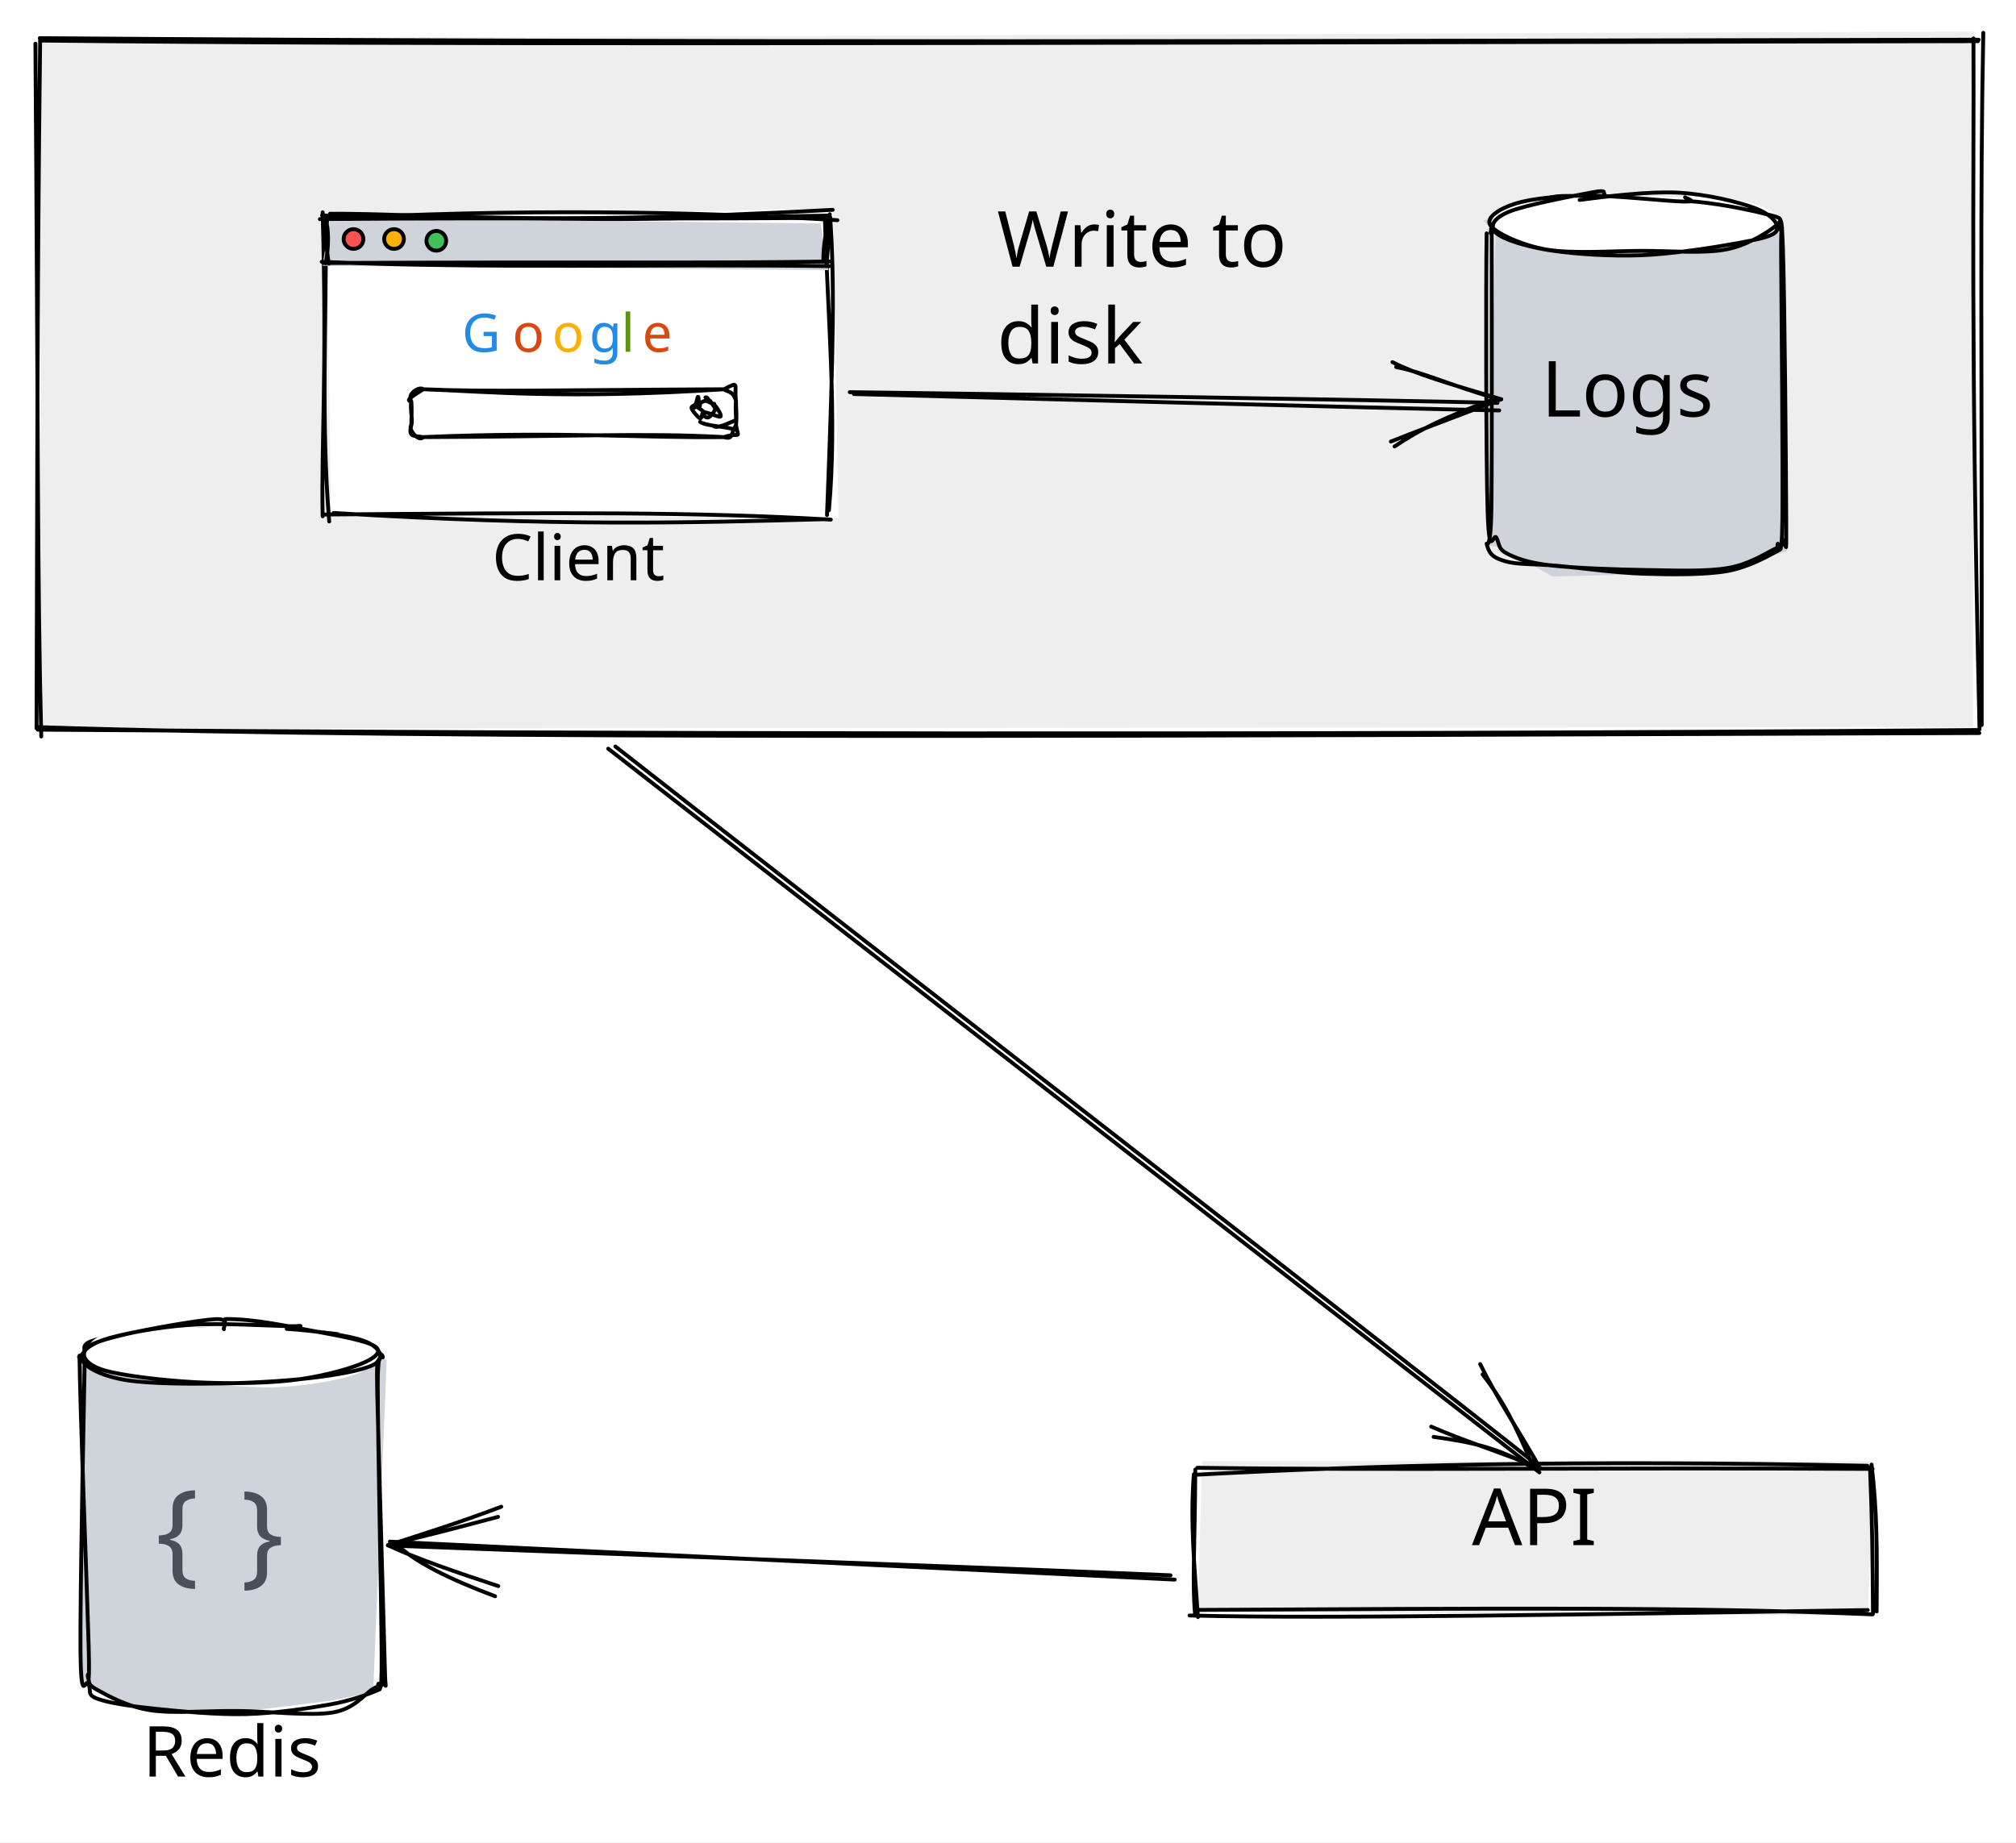
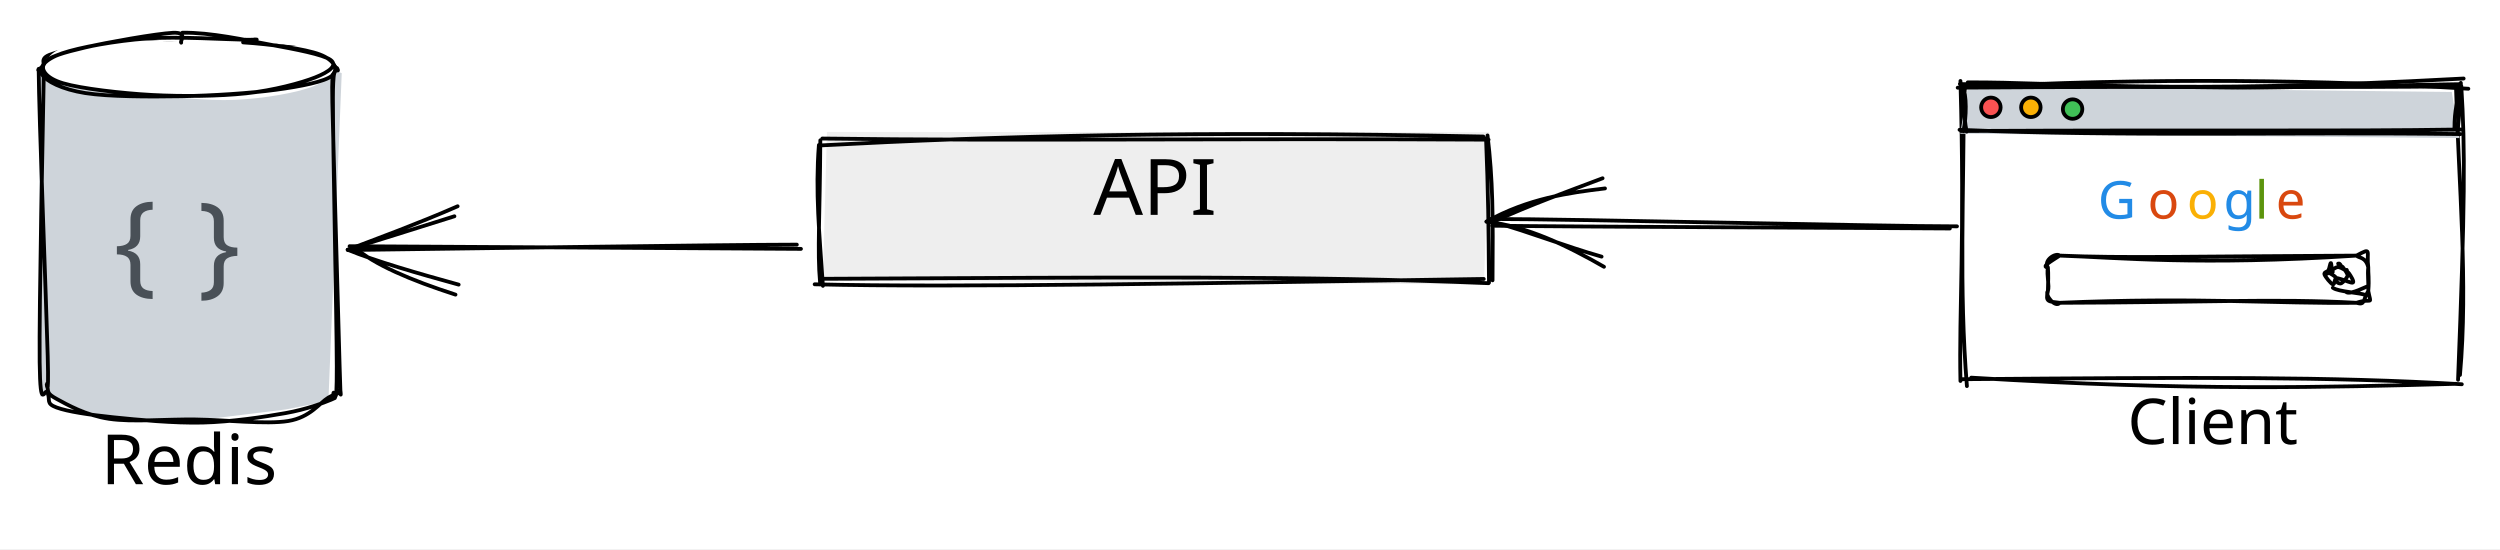
- <svg xmlns="http://www.w3.org/2000/svg" version="1.1" viewBox="0 0 520.839 476.086" width="520.839" height="476.086">
+ <svg xmlns="http://www.w3.org/2000/svg" version="1.1" viewBox="0 0 654.63 143.789" width="654.63" height="143.789">
  <defs>
    <style>
      @font-face {
        font-family: "Virgil";
        src: url("https://excalidraw.com/Virgil.woff2");
      }
      @font-face {
        font-family: "Cascadia";
        src: url("https://excalidraw.com/Cascadia.woff2");
      }
    </style>
  </defs>
-   <rect x="0" y="0" width="520.839" height="476.086" fill="#ffffff" />
-   <g stroke-linecap="round" transform="translate(10 10) rotate(0 250.4196 89.33699)">
-     <path d="M0.42 0.02 L500.07 -1.87 L499.72 177.87 L0.29 178.3" stroke="none" stroke-width="0" fill="#eeeeee" />
-     <path d="M0.35 0.48 C104.47 1.61, 209.28 1.17, 501.01 0.64 M0.26 -0.14 C166.67 1.1, 334 0.59, 501.18 0.26 M502.39 -1.52 C501.52 42.37, 502.05 81.29, 501.98 177.34 M499.85 -0.07 C500.03 38.51, 499.06 76.14, 501.42 178.46 M501.37 179.43 C300.48 180.08, 101.91 181.26, -0.12 177.9 M500.91 178.65 C320.16 180.02, 139.83 179.61, -0.26 178.55 M0.66 180.31 C-0.38 140.33, -0.14 97.89, -0.85 1.28 M-0.56 178.2 C-0.35 125.77, -0.48 70.17, 0.37 0.63" stroke="#000000" stroke-width="1" fill="none" />
-   </g>
+   <rect x="0" y="0" width="654.63" height="143.789" fill="#ffffff" />
  <g stroke-linecap="round">
-     <g transform="translate(21.70132 351.0682) rotate(0 38.32608 41.97115)" fill-rule="evenodd">
+     <g transform="translate(11.28366 18.77093) rotate(0 38.32608 41.97115)" fill-rule="evenodd">
      <path d="M-1.12 -0.19 L-0.7 85.12 L0.7 84.75 L17.39 91.22 L40.43 91.29 L63.57 88.44 L74.71 86.21 L78.2 0.4 L67.43 -4.01 L37.51 -5.98 L10.23 -3.67 L1.58 -3.45 L-0.89 -0.48" stroke="none" stroke-width="0" fill="#ced4da" fill-rule="evenodd" />
      <path d="M0.19 0.2 C-0.03 12.9, -1.06 62.09, -0.9 76.08 C-0.73 90.06, 0.46 82.13, 1.2 84.11 C1.94 86.08, 0.66 86.87, 3.53 87.93 C6.4 89, 12.05 89.84, 18.42 90.5 C24.79 91.16, 34.26 92.06, 41.76 91.88 C49.27 91.7, 57.82 90.41, 63.44 89.41 C69.06 88.41, 73.37 86.74, 75.47 85.87 C77.56 85.01, 75.77 85.68, 76.01 84.23 C76.25 82.77, 76.92 90.07, 76.9 77.17 C76.88 64.28, 75.88 19.81, 75.89 6.84 C75.9 -6.12, 77.89 1.26, 76.97 -0.61 C76.04 -2.48, 73 -3.35, 70.32 -4.39 C67.63 -5.42, 66.46 -6.36, 60.87 -6.81 C55.28 -7.26, 43.9 -7.25, 36.77 -7.1 C29.64 -6.95, 23.71 -6.76, 18.09 -5.92 C12.47 -5.08, 6.26 -2.97, 3.04 -2.09 C-0.17 -1.2, -0.72 -1, -1.2 -0.59 C-1.68 -0.19, 0 0.35, 0.18 0.33 M-1.16 -0.74 C-1.08 11.65, 0.84 60.67, 1.21 74.46 C1.58 88.25, 0.67 80.13, 1.06 82 C1.44 83.87, 0.83 84.19, 3.54 85.68 C6.25 87.16, 11.24 90, 17.31 90.9 C23.37 91.8, 32.1 90.97, 39.91 91.07 C47.72 91.16, 58.4 92.42, 64.19 91.47 C69.98 90.52, 72.42 86.71, 74.66 85.37 C76.9 84.04, 77.12 84.81, 77.62 83.46 C78.12 82.11, 77.96 89.81, 77.65 77.25 C77.33 64.69, 76.04 21.19, 75.74 8.11 C75.45 -4.96, 76.83 1.06, 75.87 -1.19 C74.91 -3.45, 72.6 -4.39, 69.97 -5.42 C67.34 -6.45, 65.62 -7.06, 60.09 -7.36 C54.57 -7.66, 43.67 -7.15, 36.83 -7.23 C29.98 -7.31, 24.89 -8.31, 19.03 -7.84 C13.17 -7.37, 4.73 -5.62, 1.66 -4.4 C-1.42 -3.18, 1.02 -1.37, 0.56 -0.51 C0.1 0.35, -1.06 0.55, -1.11 0.76" stroke="#000000" stroke-width="1" fill="none" />
    </g>
  </g>
-   <g stroke-linecap="round" transform="translate(21.20765 342.2973) rotate(0 38.25211 7.736202)">
+   <g stroke-linecap="round" transform="translate(10.78999 10) rotate(0 38.25211 7.736202)">
    <path d="M55.29 0.78 C62.29 1.26, 70.15 2.97, 73.25 4.58 C76.35 6.2, 76.44 8.78, 73.89 10.49 C71.34 12.21, 64.79 14.18, 57.93 14.87 C51.07 15.56, 40.88 15.05, 32.74 14.65 C24.6 14.25, 14.41 13.56, 9.11 12.48 C3.8 11.4, 1.03 9.86, 0.9 8.18 C0.76 6.51, 3.29 3.64, 8.29 2.42 C13.3 1.19, 22 0.91, 30.92 0.84 C39.84 0.78, 55.83 1.82, 61.81 2.02 C67.78 2.22, 67.05 1.84, 66.77 2.02 M39.13 -0.15 C47.06 -0.31, 57.66 -0.29, 63.88 0.63 C70.09 1.56, 75.16 3.45, 76.45 5.42 C77.74 7.39, 75.9 10.67, 71.61 12.46 C67.33 14.25, 58.4 15.8, 50.73 16.15 C43.07 16.49, 33.16 15.22, 25.61 14.55 C18.07 13.88, 9.39 13.69, 5.46 12.11 C1.52 10.52, 0.67 6.96, 1.98 5.02 C3.29 3.09, 7.51 1.17, 13.32 0.48 C19.13 -0.2, 32.61 0.94, 36.84 0.91 C41.07 0.87, 38.62 0.13, 38.71 0.25" stroke="none" stroke-width="0" fill="#fff" />
    <path d="M52.87 1.1 C60.16 1.57, 69.05 2.79, 72.92 4.25 C76.8 5.7, 78.06 8.3, 76.14 9.84 C74.22 11.38, 68 12.62, 61.41 13.51 C54.81 14.41, 44.86 15.06, 36.55 15.2 C28.24 15.35, 17.59 15.32, 11.54 14.37 C5.48 13.42, 1.25 11.25, 0.24 9.51 C-0.78 7.78, 0.89 5.54, 5.46 3.97 C10.02 2.4, 19.57 0.67, 27.61 0.08 C35.66 -0.51, 49.06 0.35, 53.71 0.41 C58.36 0.48, 55.7 0.16, 55.51 0.45 M36.96 -1.43 C44.38 -1.55, 53.55 0.51, 60.02 1.7 C66.49 2.89, 73.82 4.26, 75.77 5.69 C77.72 7.12, 75.41 8.82, 71.73 10.28 C68.05 11.74, 60.82 13.67, 53.7 14.43 C46.58 15.2, 37.01 15.3, 29.02 14.87 C21.02 14.43, 10.45 13.2, 5.74 11.81 C1.03 10.42, -0.21 8.07, 0.76 6.5 C1.72 4.94, 5.91 3.74, 11.53 2.42 C17.14 1.1, 30.27 -1.2, 34.45 -1.41 C38.64 -1.61, 36.23 0.8, 36.65 1.18" stroke="#000000" stroke-width="1" fill="none" />
  </g>
-   <g transform="translate(40.21023 376.9842) rotate(0 8.5 18)">
+   <g transform="translate(29.79257 44.68696) rotate(0 8.5 18)">
    <text x="0" y="29" font-family="Cascadia, Segoe UI Emoji" font-size="29.219px" fill="#495057" text-anchor="start" style="white-space: pre;" direction="ltr">{</text>
  </g>
-   <g transform="translate(62.22111 377.4609) rotate(0 8.4726 17.97218)">
+   <g transform="translate(51.80344 45.16367) rotate(0 8.4726 17.97218)">
    <text x="0" y="28.944" font-family="Cascadia, Segoe UI Emoji" font-size="29.385px" fill="#495057" text-anchor="start" style="white-space: pre;" direction="ltr">}</text>
  </g>
-   <g transform="translate(36.42489 443.0863) rotate(0 23.5 11.5)">
+   <g transform="translate(26.00722 110.789) rotate(0 23.5 11.5)">
    <text x="23.5" y="16" font-family="Virgil, Segoe UI Emoji" font-size="18.164px" fill="#000000" text-anchor="middle" style="white-space: pre;" direction="ltr">Redis</text>
  </g>
-   <g stroke-linecap="round" transform="translate(308.6366 379.4336) rotate(0 87.80276 18.43552)">
+   <g stroke-linecap="round" transform="translate(214.6326 36.41485) rotate(0 87.80276 18.43552)">
    <path d="M1.9 -1.87 L175.31 -1.8 L173.94 38.08 L0.83 37" stroke="none" stroke-width="0" fill="#eeeeee" />
    <path d="M-0.09 1.68 C46.69 -0.82, 97.34 -2.23, 173.78 -0.66 M0.69 -0.14 C51.49 0.54, 102.37 -0.22, 175.15 0.15 M174.49 -0.19 C175.07 13.77, 175.15 23.04, 175.26 37.61 M174.88 -0.95 C176.27 10.66, 176.34 20.01, 176.19 36.99 M173.89 36.63 C104.94 37.7, 34.52 38.94, -1.31 38.03 M175.16 37.74 C127.67 35.75, 78.84 36.21, 0.67 36.59 M0.85 38.44 C-0.07 24.96, -1.16 13.68, -0.2 1.55 M0.1 37.46 C-0.64 29.41, 0.06 20.11, 0.17 0.32" stroke="#000000" stroke-width="1" fill="none" />
  </g>
-   <g transform="translate(376.9394 381.2859) rotate(0 19.5 13)">
+   <g transform="translate(282.9354 38.26721) rotate(0 19.5 13)">
    <text x="19.5" y="18" font-family="Virgil, Segoe UI Emoji" font-size="20.426px" fill="#000000" text-anchor="middle" style="white-space: pre;" direction="ltr">API</text>
  </g>
-   <g stroke-linecap="round">
-     <g transform="translate(385.1069 58.97812) rotate(0 37.61125 40.54868)" fill-rule="evenodd">
-       <path d="M1.26 1.48 L-0.83 82.08 L2.31 82.34 L16.03 90.01 L37.98 89.42 L61.38 87.55 L76.56 83.5 L75.12 0.7 L64.49 -6.39 L35.06 -6.9 L10 -3.29 L3.76 -3.89 L-1.84 -1.97" stroke="none" stroke-width="0" fill="#ced4da" fill-rule="evenodd" />
-       <path d="M0.28 -0.85 C0.26 11.35, 0.39 58.38, 0.2 72.2 C0.01 86.03, -1.51 79.77, -0.88 82.08 C-0.26 84.4, 0.97 85.25, 3.95 86.1 C6.94 86.96, 11.14 86.69, 17.05 87.22 C22.97 87.74, 32.12 89.04, 39.43 89.28 C46.74 89.51, 55.16 89.59, 60.92 88.62 C66.69 87.65, 71.83 84.6, 74.03 83.45 C76.23 82.3, 73.9 83.06, 74.12 81.7 C74.35 80.34, 75.23 87.75, 75.38 75.3 C75.54 62.86, 75.14 19.56, 75.05 7.04 C74.96 -5.48, 75.79 2.17, 74.82 0.18 C73.85 -1.8, 71.96 -3.79, 69.24 -4.9 C66.52 -6, 63.78 -6.13, 58.49 -6.44 C53.19 -6.75, 44.13 -6.82, 37.49 -6.75 C30.84 -6.68, 24.15 -6.74, 18.59 -6.03 C13.03 -5.33, 7.08 -3.64, 4.15 -2.53 C1.21 -1.42, 1.51 0.22, 0.98 0.63 C0.46 1.04, 1.3 0.15, 0.98 -0.06 M-1.03 1.32 C-1.24 13.72, -1.2 60.11, -0.77 73.23 C-0.34 86.35, 0.71 78.24, 1.54 80.05 C2.38 81.85, 1.93 82.89, 4.25 84.07 C6.57 85.25, 9.41 86.41, 15.46 87.12 C21.52 87.83, 32.95 88.22, 40.57 88.33 C48.19 88.45, 55.72 88.74, 61.21 87.82 C66.69 86.91, 71.06 84.02, 73.49 82.84 C75.92 81.66, 75.3 81.97, 75.78 80.74 C76.26 79.5, 76.41 88.08, 76.37 75.43 C76.32 62.78, 75.96 17.41, 75.5 4.84 C75.05 -7.73, 74.67 1.25, 73.63 0.01 C72.6 -1.23, 71.41 -1.44, 69.3 -2.59 C67.18 -3.74, 66.7 -6.18, 60.95 -6.88 C55.19 -7.58, 42.19 -6.6, 34.77 -6.8 C27.34 -7.01, 21.62 -8.99, 16.39 -8.11 C11.16 -7.22, 6.08 -3.04, 3.38 -1.47 C0.69 0.11, 0.78 1.08, 0.24 1.36 C-0.31 1.63, 0.3 0.24, 0.11 0.16" stroke="#000000" stroke-width="1" fill="none" />
-     </g>
-   </g>
-   <g stroke-linecap="round" transform="translate(385.3728 50.22516) rotate(0 37.26504 7.536574)">
-     <path d="M45.15 -0.22 C52.48 -0.31, 60.76 0.71, 65.62 1.89 C70.49 3.06, 74.34 4.94, 74.34 6.81 C74.33 8.69, 70.81 11.84, 65.58 13.13 C60.36 14.42, 50.8 14.38, 42.97 14.56 C35.15 14.74, 25.36 15.08, 18.62 14.22 C11.88 13.35, 5.24 11, 2.53 9.38 C-0.18 7.75, -0.6 5.96, 2.38 4.46 C5.36 2.96, 12.96 1, 20.39 0.37 C27.81 -0.27, 42.33 0.71, 46.94 0.67 C51.55 0.63, 48.29 -0.04, 48.06 0.14 M27.89 0.25 C34.81 -0.1, 43.98 1.38, 51.14 2.07 C58.31 2.76, 67.33 3.15, 70.9 4.41 C74.47 5.67, 74.51 8.12, 72.55 9.65 C70.6 11.17, 65.51 12.78, 59.16 13.56 C52.81 14.34, 42.55 14.26, 34.46 14.33 C26.38 14.39, 16.33 14.93, 10.63 13.95 C4.94 12.96, 0.86 10.29, 0.28 8.44 C-0.31 6.59, 2.7 4.23, 7.13 2.84 C11.56 1.46, 23.4 0.55, 26.86 0.15 C30.33 -0.25, 27.82 0.5, 27.95 0.44" stroke="none" stroke-width="0" fill="#fff" />
-     <path d="M22.73 1.44 C29.61 0.54, 40.36 -0.81, 47.92 -0.45 C55.47 -0.09, 63.76 1.95, 68.05 3.57 C72.35 5.2, 74.45 7.8, 73.69 9.31 C72.93 10.82, 69.31 11.55, 63.48 12.62 C57.66 13.68, 46.8 15.41, 38.76 15.73 C30.71 16.04, 21.49 15.44, 15.23 14.48 C8.97 13.53, 2.99 11.65, 1.18 9.99 C-0.62 8.33, 0.28 6.27, 4.4 4.52 C8.51 2.77, 21.75 0.27, 25.87 -0.5 C29.99 -1.27, 28.72 -0.49, 29.12 -0.09 M50.3 1.7 C57.63 2.13, 66.19 3.93, 70.14 4.91 C74.08 5.9, 75.53 6.07, 73.97 7.62 C72.41 9.16, 66.64 13.03, 60.79 14.19 C54.94 15.36, 46.61 14.59, 38.86 14.6 C31.11 14.62, 20.83 15.39, 14.3 14.29 C7.77 13.19, 1.04 10, -0.32 8.01 C-1.68 6.03, 2.04 3.66, 6.15 2.38 C10.25 1.1, 17.08 0.4, 24.31 0.31 C31.54 0.23, 45.25 1.79, 49.53 1.86 C53.8 1.93, 49.93 1.01, 49.96 0.75" stroke="#000000" stroke-width="1" fill="none" />
-   </g>
-   <g transform="translate(398.1973 89.6346) rotate(0 22.5 12.5)">
-     <text x="0" y="18" font-family="Virgil, Segoe UI Emoji" font-size="20px" fill="#000000" text-anchor="start" style="white-space: pre;" direction="ltr">Logs</text>
-   </g>
-   <g stroke-linecap="round" transform="translate(84.19871 55.74058) rotate(0 65.22092 39.03399)">
+   <g stroke-linecap="round" transform="translate(514.1879 22.07863) rotate(0 65.22092 39.03399)">
    <path d="M0.14 0.95 L130.99 -1.95 L132.42 78.12 L1.33 76.99" stroke="none" stroke-width="0" fill="#ffffff" />
    <path d="M-1.56 0.89 C48.75 -1.94, 96.88 -1.07, 132.15 1.16 M-0.99 -0.11 C29.92 2.18, 57.3 1.18, 130.12 -0.04 M128.92 0.66 C129.61 26.23, 132.13 52, 129.96 76.11 M130.3 0.41 C131.35 16.82, 131.25 31.85, 129.46 77.37 M128.96 78.42 C95 79.34, 59.64 80.36, 1.98 76.81 M130.44 78.54 C95.79 76.51, 62.56 76.72, -0.83 77.22 M-0.84 77.68 C-1.24 59.58, 0.33 40.48, -0.84 -0.88 M0.85 79.02 C-1.24 53.32, 0.06 29.35, 0.04 0.31" stroke="#000000" stroke-width="1" fill="none" />
  </g>
-   <g transform="translate(126.4196 134.9415) rotate(0 23 10.5)">
+   <g transform="translate(556.4089 101.2795) rotate(0 23 10.5)">
    <text x="23" y="15" font-family="Virgil, Segoe UI Emoji" font-size="16.58px" fill="#000000" text-anchor="middle" style="white-space: pre;" direction="ltr">Client</text>
  </g>
-   <g stroke-linecap="round" transform="translate(84.38029 55.76279) rotate(0 64.79048 6.358747)">
+   <g stroke-linecap="round" transform="translate(514.3695 22.10084) rotate(0 64.79048 6.358747)">
    <path d="M0.95 0.55 L127.63 1.98 L129.64 14.05 L-1.08 12.91" stroke="none" stroke-width="0" fill="#ced4da" />
    <path d="M0.89 -0.53 C25.32 -0.66, 53 2.72, 130.74 -1.54 M-0.11 0.84 C51.53 0.43, 101.07 0.96, 129.54 0.46 M130 -0.4 C129.1 4.69, 128.33 6.66, 128.34 11.52 M129.84 0.24 C130.09 4.86, 129.42 8.75, 129.14 12.55 M129.93 13.01 C85.27 12.41, 41.29 13.73, -1.26 11.89 M130.05 11.81 C96.98 12.32, 65.02 11.88, -0.85 12.2 M-0.24 12.26 C0.52 8.6, 0.73 2.86, -0.56 0.16 M0.61 12.37 C-0.32 8.24, -0.05 2.83, 0.2 0.04" stroke="#000000" stroke-width="1" fill="none" />
  </g>
-   <g stroke-linecap="round" transform="translate(88.77652 59.21456) rotate(0 2.551003 2.551003)">
+   <g stroke-linecap="round" transform="translate(518.7658 25.55261) rotate(0 2.551003 2.551003)">
    <path d="M5.1 2.55 C5.1 2.7, 5.09 2.85, 5.06 2.99 C5.04 3.14, 5 3.28, 4.95 3.42 C4.9 3.56, 4.83 3.7, 4.76 3.83 C4.69 3.95, 4.6 4.08, 4.51 4.19 C4.41 4.3, 4.3 4.41, 4.19 4.51 C4.08 4.6, 3.95 4.69, 3.83 4.76 C3.7 4.83, 3.56 4.9, 3.42 4.95 C3.28 5, 3.14 5.04, 2.99 5.06 C2.85 5.09, 2.7 5.1, 2.55 5.1 C2.4 5.1, 2.25 5.09, 2.11 5.06 C1.96 5.04, 1.82 5, 1.68 4.95 C1.54 4.9, 1.4 4.83, 1.28 4.76 C1.15 4.69, 1.02 4.6, 0.91 4.51 C0.8 4.41, 0.69 4.3, 0.6 4.19 C0.5 4.08, 0.42 3.95, 0.34 3.83 C0.27 3.7, 0.2 3.56, 0.15 3.42 C0.1 3.28, 0.06 3.14, 0.04 2.99 C0.01 2.85, 0 2.7, 0 2.55 C0 2.4, 0.01 2.25, 0.04 2.11 C0.06 1.96, 0.1 1.82, 0.15 1.68 C0.2 1.54, 0.27 1.4, 0.34 1.28 C0.42 1.15, 0.5 1.02, 0.6 0.91 C0.69 0.8, 0.8 0.69, 0.91 0.6 C1.02 0.5, 1.15 0.42, 1.28 0.34 C1.4 0.27, 1.54 0.2, 1.68 0.15 C1.82 0.1, 1.96 0.06, 2.11 0.04 C2.25 0.01, 2.4 0, 2.55 0 C2.7 0, 2.85 0.01, 2.99 0.04 C3.14 0.06, 3.28 0.1, 3.42 0.15 C3.56 0.2, 3.7 0.27, 3.83 0.34 C3.95 0.42, 4.08 0.5, 4.19 0.6 C4.3 0.69, 4.41 0.8, 4.51 0.91 C4.6 1.02, 4.69 1.15, 4.76 1.28 C4.83 1.4, 4.9 1.54, 4.95 1.68 C5 1.82, 5.04 1.96, 5.06 2.11 C5.09 2.25, 5.1 2.48, 5.1 2.55 C5.11 2.62, 5.11 2.48, 5.1 2.55" stroke="none" stroke-width="0" fill="#fa5252" />
    <path d="M5.1 2.55 C5.1 2.7, 5.09 2.85, 5.06 2.99 C5.04 3.14, 5 3.28, 4.95 3.42 C4.9 3.56, 4.83 3.7, 4.76 3.83 C4.69 3.95, 4.6 4.08, 4.51 4.19 C4.41 4.3, 4.3 4.41, 4.19 4.51 C4.08 4.6, 3.95 4.69, 3.83 4.76 C3.7 4.83, 3.56 4.9, 3.42 4.95 C3.28 5, 3.14 5.04, 2.99 5.06 C2.85 5.09, 2.7 5.1, 2.55 5.1 C2.4 5.1, 2.25 5.09, 2.11 5.06 C1.96 5.04, 1.82 5, 1.68 4.95 C1.54 4.9, 1.4 4.83, 1.28 4.76 C1.15 4.69, 1.02 4.6, 0.91 4.51 C0.8 4.41, 0.69 4.3, 0.6 4.19 C0.5 4.08, 0.42 3.95, 0.34 3.83 C0.27 3.7, 0.2 3.56, 0.15 3.42 C0.1 3.28, 0.06 3.14, 0.04 2.99 C0.01 2.85, 0 2.7, 0 2.55 C0 2.4, 0.01 2.25, 0.04 2.11 C0.06 1.96, 0.1 1.82, 0.15 1.68 C0.2 1.54, 0.27 1.4, 0.34 1.28 C0.42 1.15, 0.5 1.02, 0.6 0.91 C0.69 0.8, 0.8 0.69, 0.91 0.6 C1.02 0.5, 1.15 0.42, 1.28 0.34 C1.4 0.27, 1.54 0.2, 1.68 0.15 C1.82 0.1, 1.96 0.06, 2.11 0.04 C2.25 0.01, 2.4 0, 2.55 0 C2.7 0, 2.85 0.01, 2.99 0.04 C3.14 0.06, 3.28 0.1, 3.42 0.15 C3.56 0.2, 3.7 0.27, 3.83 0.34 C3.95 0.42, 4.08 0.5, 4.19 0.6 C4.3 0.69, 4.41 0.8, 4.51 0.91 C4.6 1.02, 4.69 1.15, 4.76 1.28 C4.83 1.4, 4.9 1.54, 4.95 1.68 C5 1.82, 5.04 1.96, 5.06 2.11 C5.09 2.25, 5.1 2.48, 5.1 2.55 C5.11 2.62, 5.11 2.48, 5.1 2.55" stroke="#000000" stroke-width="1" fill="none" />
  </g>
-   <g stroke-linecap="round" transform="translate(99.2445 59.21456) rotate(0 2.551003 2.551003)">
+   <g stroke-linecap="round" transform="translate(529.2337 25.55261) rotate(0 2.551003 2.551003)">
    <path d="M5.1 2.55 C5.1 2.7, 5.09 2.85, 5.06 2.99 C5.04 3.14, 5 3.28, 4.95 3.42 C4.9 3.56, 4.83 3.7, 4.76 3.83 C4.69 3.95, 4.6 4.08, 4.51 4.19 C4.41 4.3, 4.3 4.41, 4.19 4.51 C4.08 4.6, 3.95 4.69, 3.83 4.76 C3.7 4.83, 3.56 4.9, 3.42 4.95 C3.28 5, 3.14 5.04, 2.99 5.06 C2.85 5.09, 2.7 5.1, 2.55 5.1 C2.4 5.1, 2.25 5.09, 2.11 5.06 C1.96 5.04, 1.82 5, 1.68 4.95 C1.54 4.9, 1.4 4.83, 1.28 4.76 C1.15 4.69, 1.02 4.6, 0.91 4.51 C0.8 4.41, 0.69 4.3, 0.6 4.19 C0.5 4.08, 0.42 3.95, 0.34 3.83 C0.27 3.7, 0.2 3.56, 0.15 3.42 C0.1 3.28, 0.06 3.14, 0.04 2.99 C0.01 2.85, 0 2.7, 0 2.55 C0 2.4, 0.01 2.25, 0.04 2.11 C0.06 1.96, 0.1 1.82, 0.15 1.68 C0.2 1.54, 0.27 1.4, 0.34 1.28 C0.42 1.15, 0.5 1.02, 0.6 0.91 C0.69 0.8, 0.8 0.69, 0.91 0.6 C1.02 0.5, 1.15 0.42, 1.28 0.34 C1.4 0.27, 1.54 0.2, 1.68 0.15 C1.82 0.1, 1.96 0.06, 2.11 0.04 C2.25 0.01, 2.4 0, 2.55 0 C2.7 0, 2.85 0.01, 2.99 0.04 C3.14 0.06, 3.28 0.1, 3.42 0.15 C3.56 0.2, 3.7 0.27, 3.83 0.34 C3.95 0.42, 4.08 0.5, 4.19 0.6 C4.3 0.69, 4.41 0.8, 4.51 0.91 C4.6 1.02, 4.69 1.15, 4.76 1.28 C4.83 1.4, 4.9 1.54, 4.95 1.68 C5 1.82, 5.04 1.96, 5.06 2.11 C5.09 2.25, 5.1 2.48, 5.1 2.55 C5.11 2.62, 5.11 2.48, 5.1 2.55" stroke="none" stroke-width="0" fill="#fab005" />
    <path d="M5.1 2.55 C5.1 2.7, 5.09 2.85, 5.06 2.99 C5.04 3.14, 5 3.28, 4.95 3.42 C4.9 3.56, 4.83 3.7, 4.76 3.83 C4.69 3.95, 4.6 4.08, 4.51 4.19 C4.41 4.3, 4.3 4.41, 4.19 4.51 C4.08 4.6, 3.95 4.69, 3.83 4.76 C3.7 4.83, 3.56 4.9, 3.42 4.95 C3.28 5, 3.14 5.04, 2.99 5.06 C2.85 5.09, 2.7 5.1, 2.55 5.1 C2.4 5.1, 2.25 5.09, 2.11 5.06 C1.96 5.04, 1.82 5, 1.68 4.95 C1.54 4.9, 1.4 4.83, 1.28 4.76 C1.15 4.69, 1.02 4.6, 0.91 4.51 C0.8 4.41, 0.69 4.3, 0.6 4.19 C0.5 4.08, 0.42 3.95, 0.34 3.83 C0.27 3.7, 0.2 3.56, 0.15 3.42 C0.1 3.28, 0.06 3.14, 0.04 2.99 C0.01 2.85, 0 2.7, 0 2.55 C0 2.4, 0.01 2.25, 0.04 2.11 C0.06 1.96, 0.1 1.82, 0.15 1.68 C0.2 1.54, 0.27 1.4, 0.34 1.28 C0.42 1.15, 0.5 1.02, 0.6 0.91 C0.69 0.8, 0.8 0.69, 0.91 0.6 C1.02 0.5, 1.15 0.42, 1.28 0.34 C1.4 0.27, 1.54 0.2, 1.68 0.15 C1.82 0.1, 1.96 0.06, 2.11 0.04 C2.25 0.01, 2.4 0, 2.55 0 C2.7 0, 2.85 0.01, 2.99 0.04 C3.14 0.06, 3.28 0.1, 3.42 0.15 C3.56 0.2, 3.7 0.27, 3.83 0.34 C3.95 0.42, 4.08 0.5, 4.19 0.6 C4.3 0.69, 4.41 0.8, 4.51 0.91 C4.6 1.02, 4.69 1.15, 4.76 1.28 C4.83 1.4, 4.9 1.54, 4.95 1.68 C5 1.82, 5.04 1.96, 5.06 2.11 C5.09 2.25, 5.1 2.48, 5.1 2.55 C5.11 2.62, 5.11 2.48, 5.1 2.55" stroke="#000000" stroke-width="1" fill="none" />
  </g>
-   <g stroke-linecap="round" transform="translate(110.1722 59.6743) rotate(0 2.551003 2.551003)">
+   <g stroke-linecap="round" transform="translate(540.1614 26.01235) rotate(0 2.551003 2.551003)">
    <path d="M5.1 2.55 C5.1 2.7, 5.09 2.85, 5.06 2.99 C5.04 3.14, 5 3.28, 4.95 3.42 C4.9 3.56, 4.83 3.7, 4.76 3.83 C4.69 3.95, 4.6 4.08, 4.51 4.19 C4.41 4.3, 4.3 4.41, 4.19 4.51 C4.08 4.6, 3.95 4.69, 3.83 4.76 C3.7 4.83, 3.56 4.9, 3.42 4.95 C3.28 5, 3.14 5.04, 2.99 5.06 C2.85 5.09, 2.7 5.1, 2.55 5.1 C2.4 5.1, 2.25 5.09, 2.11 5.06 C1.96 5.04, 1.82 5, 1.68 4.95 C1.54 4.9, 1.4 4.83, 1.28 4.76 C1.15 4.69, 1.02 4.6, 0.91 4.51 C0.8 4.41, 0.69 4.3, 0.6 4.19 C0.5 4.08, 0.42 3.95, 0.34 3.83 C0.27 3.7, 0.2 3.56, 0.15 3.42 C0.1 3.28, 0.06 3.14, 0.04 2.99 C0.01 2.85, 0 2.7, 0 2.55 C0 2.4, 0.01 2.25, 0.04 2.11 C0.06 1.96, 0.1 1.82, 0.15 1.68 C0.2 1.54, 0.27 1.4, 0.34 1.28 C0.42 1.15, 0.5 1.02, 0.6 0.91 C0.69 0.8, 0.8 0.69, 0.91 0.6 C1.02 0.5, 1.15 0.42, 1.28 0.34 C1.4 0.27, 1.54 0.2, 1.68 0.15 C1.82 0.1, 1.96 0.06, 2.11 0.04 C2.25 0.01, 2.4 0, 2.55 0 C2.7 0, 2.85 0.01, 2.99 0.04 C3.14 0.06, 3.28 0.1, 3.42 0.15 C3.56 0.2, 3.7 0.27, 3.83 0.34 C3.95 0.42, 4.08 0.5, 4.19 0.6 C4.3 0.69, 4.41 0.8, 4.51 0.91 C4.6 1.02, 4.69 1.15, 4.76 1.28 C4.83 1.4, 4.9 1.54, 4.95 1.68 C5 1.82, 5.04 1.96, 5.06 2.11 C5.09 2.25, 5.1 2.48, 5.1 2.55 C5.11 2.62, 5.11 2.48, 5.1 2.55" stroke="none" stroke-width="0" fill="#40c057" />
    <path d="M5.1 2.55 C5.1 2.7, 5.09 2.85, 5.06 2.99 C5.04 3.14, 5 3.28, 4.95 3.42 C4.9 3.56, 4.83 3.7, 4.76 3.83 C4.69 3.95, 4.6 4.08, 4.51 4.19 C4.41 4.3, 4.3 4.41, 4.19 4.51 C4.08 4.6, 3.95 4.69, 3.83 4.76 C3.7 4.83, 3.56 4.9, 3.42 4.95 C3.28 5, 3.14 5.04, 2.99 5.06 C2.85 5.09, 2.7 5.1, 2.55 5.1 C2.4 5.1, 2.25 5.09, 2.11 5.06 C1.96 5.04, 1.82 5, 1.68 4.95 C1.54 4.9, 1.4 4.83, 1.28 4.76 C1.15 4.69, 1.02 4.6, 0.91 4.51 C0.8 4.41, 0.69 4.3, 0.6 4.19 C0.5 4.08, 0.42 3.95, 0.34 3.83 C0.27 3.7, 0.2 3.56, 0.15 3.42 C0.1 3.28, 0.06 3.14, 0.04 2.99 C0.01 2.85, 0 2.7, 0 2.55 C0 2.4, 0.01 2.25, 0.04 2.11 C0.06 1.96, 0.1 1.82, 0.15 1.68 C0.2 1.54, 0.27 1.4, 0.34 1.28 C0.42 1.15, 0.5 1.02, 0.6 0.91 C0.69 0.8, 0.8 0.69, 0.91 0.6 C1.02 0.5, 1.15 0.42, 1.28 0.34 C1.4 0.27, 1.54 0.2, 1.68 0.15 C1.82 0.1, 1.96 0.06, 2.11 0.04 C2.25 0.01, 2.4 0, 2.55 0 C2.7 0, 2.85 0.01, 2.99 0.04 C3.14 0.06, 3.28 0.1, 3.42 0.15 C3.56 0.2, 3.7 0.27, 3.83 0.34 C3.95 0.42, 4.08 0.5, 4.19 0.6 C4.3 0.69, 4.41 0.8, 4.51 0.91 C4.6 1.02, 4.69 1.15, 4.76 1.28 C4.83 1.4, 4.9 1.54, 4.95 1.68 C5 1.82, 5.04 1.96, 5.06 2.11 C5.09 2.25, 5.1 2.48, 5.1 2.55 C5.11 2.62, 5.11 2.48, 5.1 2.55" stroke="#000000" stroke-width="1" fill="none" />
  </g>
-   <g transform="translate(119.3506 79.101) rotate(0 5.480869 8.906412)">
+   <g transform="translate(549.3398 45.43905) rotate(0 5.480869 8.906412)">
    <text x="0" y="11.813" font-family="Virgil, Segoe UI Emoji" font-size="13.702px" fill="#228be6" text-anchor="start" style="white-space: pre;" direction="ltr">G</text>
  </g>
-   <g transform="translate(132.3676 79.101) rotate(0 3.768098 8.906412)">
+   <g transform="translate(562.3568 45.43905) rotate(0 3.768098 8.906412)">
    <text x="0" y="11.813" font-family="Virgil, Segoe UI Emoji" font-size="13.702px" fill="#d9480f" text-anchor="start" style="white-space: pre;" direction="ltr">o</text>
  </g>
-   <g transform="translate(142.6442 79.101) rotate(0 3.768098 8.906412)">
+   <g transform="translate(572.6335 45.43905) rotate(0 3.768098 8.906412)">
    <text x="0" y="11.813" font-family="Virgil, Segoe UI Emoji" font-size="13.702px" fill="#fab005" text-anchor="start" style="white-space: pre;" direction="ltr">o</text>
  </g>
-   <g transform="translate(152.2358 79.101) rotate(0 3.425543 8.906412)">
+   <g transform="translate(582.225 45.43905) rotate(0 3.425543 8.906412)">
    <text x="0" y="11.813" font-family="Virgil, Segoe UI Emoji" font-size="13.702px" fill="#228be6" text-anchor="start" style="white-space: pre;" direction="ltr">g</text>
  </g>
-   <g transform="translate(160.4571 79.101) rotate(0 1.712772 8.906412)">
+   <g transform="translate(590.4463 45.43905) rotate(0 1.712772 8.906412)">
    <text x="0" y="11.813" font-family="Virgil, Segoe UI Emoji" font-size="13.702px" fill="#5c940d" text-anchor="start" style="white-space: pre;" direction="ltr">l</text>
  </g>
-   <g transform="translate(165.9379 79.101) rotate(0 3.768098 8.906412)">
+   <g transform="translate(595.9272 45.43905) rotate(0 3.768098 8.906412)">
    <text x="0" y="11.813" font-family="Virgil, Segoe UI Emoji" font-size="13.702px" fill="#d9480f" text-anchor="start" style="white-space: pre;" direction="ltr">e</text>
  </g>
-   <g stroke-linecap="round" transform="translate(106.2574 100.5906) rotate(0 41.94387 6.181202)">
+   <g stroke-linecap="round" transform="translate(536.2466 66.92863) rotate(0 41.94387 6.181202)">
    <path d="M3.09 0 M3.09 0 C18.43 0.49, 39.42 2.7, 80.8 0 M3.09 0 C19.68 0.71, 36.09 0.21, 80.8 0 M80.8 0 C81.33 0.66, 83.26 0.28, 83.89 3.09 M80.8 0 C85.03 -2.25, 83.33 -1.22, 83.89 3.09 M83.89 3.09 C83.84 4.62, 84.16 6.1, 83.89 9.27 M83.89 3.09 C83.65 5.03, 84.02 7.26, 83.89 9.27 M83.89 9.27 C82.41 11.68, 83.15 13.06, 80.8 12.36 M83.89 9.27 C84.64 13.32, 85.13 10.92, 80.8 12.36 M80.8 12.36 C60.68 12.64, 38.79 10.83, 3.09 12.36 M80.8 12.36 C59.7 11.2, 40.96 12.26, 3.09 12.36 M3.09 12.36 C0.19 11.98, -0.71 12.26, 0 9.27 M3.09 12.36 C2.01 13.81, -0.96 10.32, 0 9.27 M0 9.27 C0.47 7.93, -0.39 5.19, 0 3.09 M0 9.27 C0.09 6.97, 0.14 4.71, 0 3.09 M0 3.09 C-1.95 3.01, 1.09 1.33, 3.09 0 M0 3.09 C-1.24 1.25, 2.09 -0.87, 3.09 0" stroke="#000000" stroke-width="1" fill="none" />
  </g>
-   <g stroke-linecap="round" transform="translate(179.9903 103.6812) rotate(0 2.449446 2.105664)">
+   <g stroke-linecap="round" transform="translate(609.9795 70.01923) rotate(0 2.449446 2.105664)">
    <path d="M3.44 -0.14 C3.74 0.23, 4.42 1.19, 4.61 1.64 C4.8 2.09, 4.81 2.16, 4.56 2.57 C4.32 2.99, 3.56 3.93, 3.12 4.14 C2.69 4.35, 2.2 4.08, 1.96 3.83 C1.72 3.58, 2.06 3.05, 1.69 2.64 C1.33 2.22, 0.14 1.51, -0.23 1.34 C-0.6 1.17, -0.89 1.85, -0.52 1.61 C-0.15 1.38, 1.25 0.11, 2.01 -0.06 C2.77 -0.22, 3.62 0.52, 4.04 0.63 C4.46 0.75, 4.66 0.85, 4.52 0.65 M2.27 -0.99 C2.83 -1.24, 3.08 -0.08, 3.56 0.35 C4.03 0.77, 4.67 0.95, 5.1 1.55 C5.53 2.15, 6.5 3.7, 6.16 3.96 C5.82 4.22, 3.83 3.28, 3.08 3.1 C2.33 2.93, 2.04 2.69, 1.67 2.91 C1.3 3.13, 1.36 4.61, 0.86 4.43 C0.36 4.25, -1.13 2.44, -1.32 1.82 C-1.5 1.21, -0.54 1.22, -0.26 0.72 C0.02 0.23, 0.18 -1.23, 0.37 -1.15 C0.55 -1.08, 0.51 1.03, 0.86 1.17" stroke="#000000" stroke-width="1" fill="none" />
  </g>
  <g stroke-linecap="round">
-     <g transform="translate(184.7826 107.855) rotate(0 0.6847198 1.933421)">
+     <g transform="translate(614.7719 74.19309) rotate(0 0.6847198 1.933421)">
      <path d="M-0.3 2.35 C1 2.94, 4.82 0.79, 5.28 0.77 M-3.91 1.16 C-2.5 2.27, 3.8 2.47, 4.56 3.09" stroke="#000000" stroke-width="1" fill="none" />
    </g>
  </g>
  <g stroke-linecap="round">
-     <g transform="translate(219.8455 100.7313) rotate(0 83.59094 2.968983)">
-       <path d="M0.76 1.09 C28.71 1.83, 139.86 4.82, 167.49 5.33 M-0.31 0.61 C27.59 0.9, 139.35 2.66, 167.03 3.38" stroke="#000000" stroke-width="1" fill="none" />
+     <g transform="translate(511.2085 58.89874) rotate(0 -59.78899 -0.31559)">
+       <path d="M-0.64 0.93 C-20.76 0.77, -100.29 0.48, -120.45 0.2 M1.23 0.37 C-18.97 0.37, -100.2 -1.57, -120.8 -1.56" stroke="#000000" stroke-width="1" fill="none" />
    </g>
-     <g transform="translate(219.8455 100.7313) rotate(0 83.59094 2.968983)">
-       <path d="M140.45 14.64 C147.14 10.13, 153.1 7.25, 166.58 2.23 M139.49 13.37 C145.36 11.01, 153.49 8, 168 2.44" stroke="#000000" stroke-width="1" fill="none" />
+     <g transform="translate(511.2085 58.89874) rotate(0 -59.78899 -0.31559)">
+       <path d="M-90.94 -9.56 C-100.34 -8.44, -110.99 -6.98, -121.97 -0.87 M-91.57 -12.22 C-101.34 -8.51, -109.92 -5.5, -120.24 -0.81" stroke="#000000" stroke-width="1" fill="none" />
    </g>
-     <g transform="translate(219.8455 100.7313) rotate(0 83.59094 2.968983)">
-       <path d="M140.86 -5.88 C147.59 -4.6, 153.42 -1.69, 166.58 2.23 M139.9 -7.15 C145.82 -4.13, 153.85 -1.76, 168 2.44" stroke="#000000" stroke-width="1" fill="none" />
-     </g>
-   </g>
-   <g transform="translate(257.5835 50.91688) rotate(0 41.5 25)">
-     <text x="0" y="18" font-family="Virgil, Segoe UI Emoji" font-size="20px" fill="#000000" text-anchor="start" style="white-space: pre;" direction="ltr">Write to</text>
-     <text x="0" y="43" font-family="Virgil, Segoe UI Emoji" font-size="20px" fill="#000000" text-anchor="start" style="white-space: pre;" direction="ltr">disk</text>
-   </g>
-   <g stroke-linecap="round">
-     <g transform="translate(157.7625 192.5399) rotate(0 119.6553 94.15411)">
-       <path d="M-0.64 0.93 C39.31 32.06, 200.04 156.93, 239.95 187.94 M1.23 0.37 C41.09 31.66, 200.13 154.88, 239.6 186.18" stroke="#000000" stroke-width="1" fill="none" />
-     </g>
-     <g transform="translate(157.7625 192.5399) rotate(0 119.6553 94.15411)">
-       <path d="M212.62 178.77 C221.49 180.01, 229.1 181.28, 238.43 186.87 M211.99 176.11 C220.2 179.76, 229.62 182.58, 240.16 186.93" stroke="#000000" stroke-width="1" fill="none" />
-     </g>
-     <g transform="translate(157.7625 192.5399) rotate(0 119.6553 94.15411)">
-       <path d="M225.27 162.62 C230.23 168.98, 233.78 175.44, 238.43 186.87 M224.64 159.95 C228.91 168.69, 234.32 176.62, 240.16 186.93" stroke="#000000" stroke-width="1" fill="none" />
+     <g transform="translate(511.2085 58.89874) rotate(0 -59.78899 -0.31559)">
+       <path d="M-91.2 10.96 C-100.72 5.49, -111.28 0.35, -121.97 -0.87 M-91.83 8.3 C-101.6 5.52, -110.09 2.03, -120.24 -0.81" stroke="#000000" stroke-width="1" fill="none" />
    </g>
  </g>
  <g stroke-linecap="round">
-     <g transform="translate(302.7644 408.318) rotate(0 -100.8512 -5.03436)">
-       <path d="M0.73 -0.13 C-33.07 -1.76, -168.21 -8.33, -202.05 -9.94 M-0.35 -1.24 C-34.27 -2.74, -168.72 -7.66, -202.43 -8.94" stroke="#000000" stroke-width="1" fill="none" />
+     <g transform="translate(208.9997 65.29932) rotate(0 -58.55672 -0.5374676)">
+       <path d="M0.73 -0.13 C-18.97 -0.24, -97.72 -0.74, -117.46 -0.83 M-0.35 -1.24 C-20.17 -1.22, -98.23 -0.07, -117.84 0.17" stroke="#000000" stroke-width="1" fill="none" />
    </g>
-     <g transform="translate(302.7644 408.318) rotate(0 -100.8512 -5.03436)">
-       <path d="M-174.09 -16.34 C-185.82 -13.25, -195.78 -10.59, -200.73 -9.66 M-173.26 -18.96 C-183.7 -14.98, -195.1 -11.37, -202.54 -9.01" stroke="#000000" stroke-width="1" fill="none" />
+     <g transform="translate(208.9997 65.29932) rotate(0 -58.55672 -0.5374676)">
+       <path d="M-90.01 -8.67 C-101.56 -5.07, -111.34 -1.9, -116.14 -0.55 M-89.17 -11.29 C-99.42 -6.79, -110.65 -2.67, -117.96 0.1" stroke="#000000" stroke-width="1" fill="none" />
    </g>
-     <g transform="translate(302.7644 408.318) rotate(0 -100.8512 -5.03436)">
-       <path d="M-174.86 4.17 C-186.28 -0.1, -195.97 -4.78, -200.73 -9.66 M-174.02 1.55 C-184.33 -1.86, -195.46 -5.63, -202.54 -9.01" stroke="#000000" stroke-width="1" fill="none" />
+     <g transform="translate(208.9997 65.29932) rotate(0 -58.55672 -0.5374676)">
+       <path d="M-89.73 11.85 C-101.35 8.1, -111.23 3.92, -116.14 -0.55 M-88.9 9.23 C-99.39 6.34, -110.71 3.08, -117.96 0.1" stroke="#000000" stroke-width="1" fill="none" />
    </g>
  </g>
</svg>
